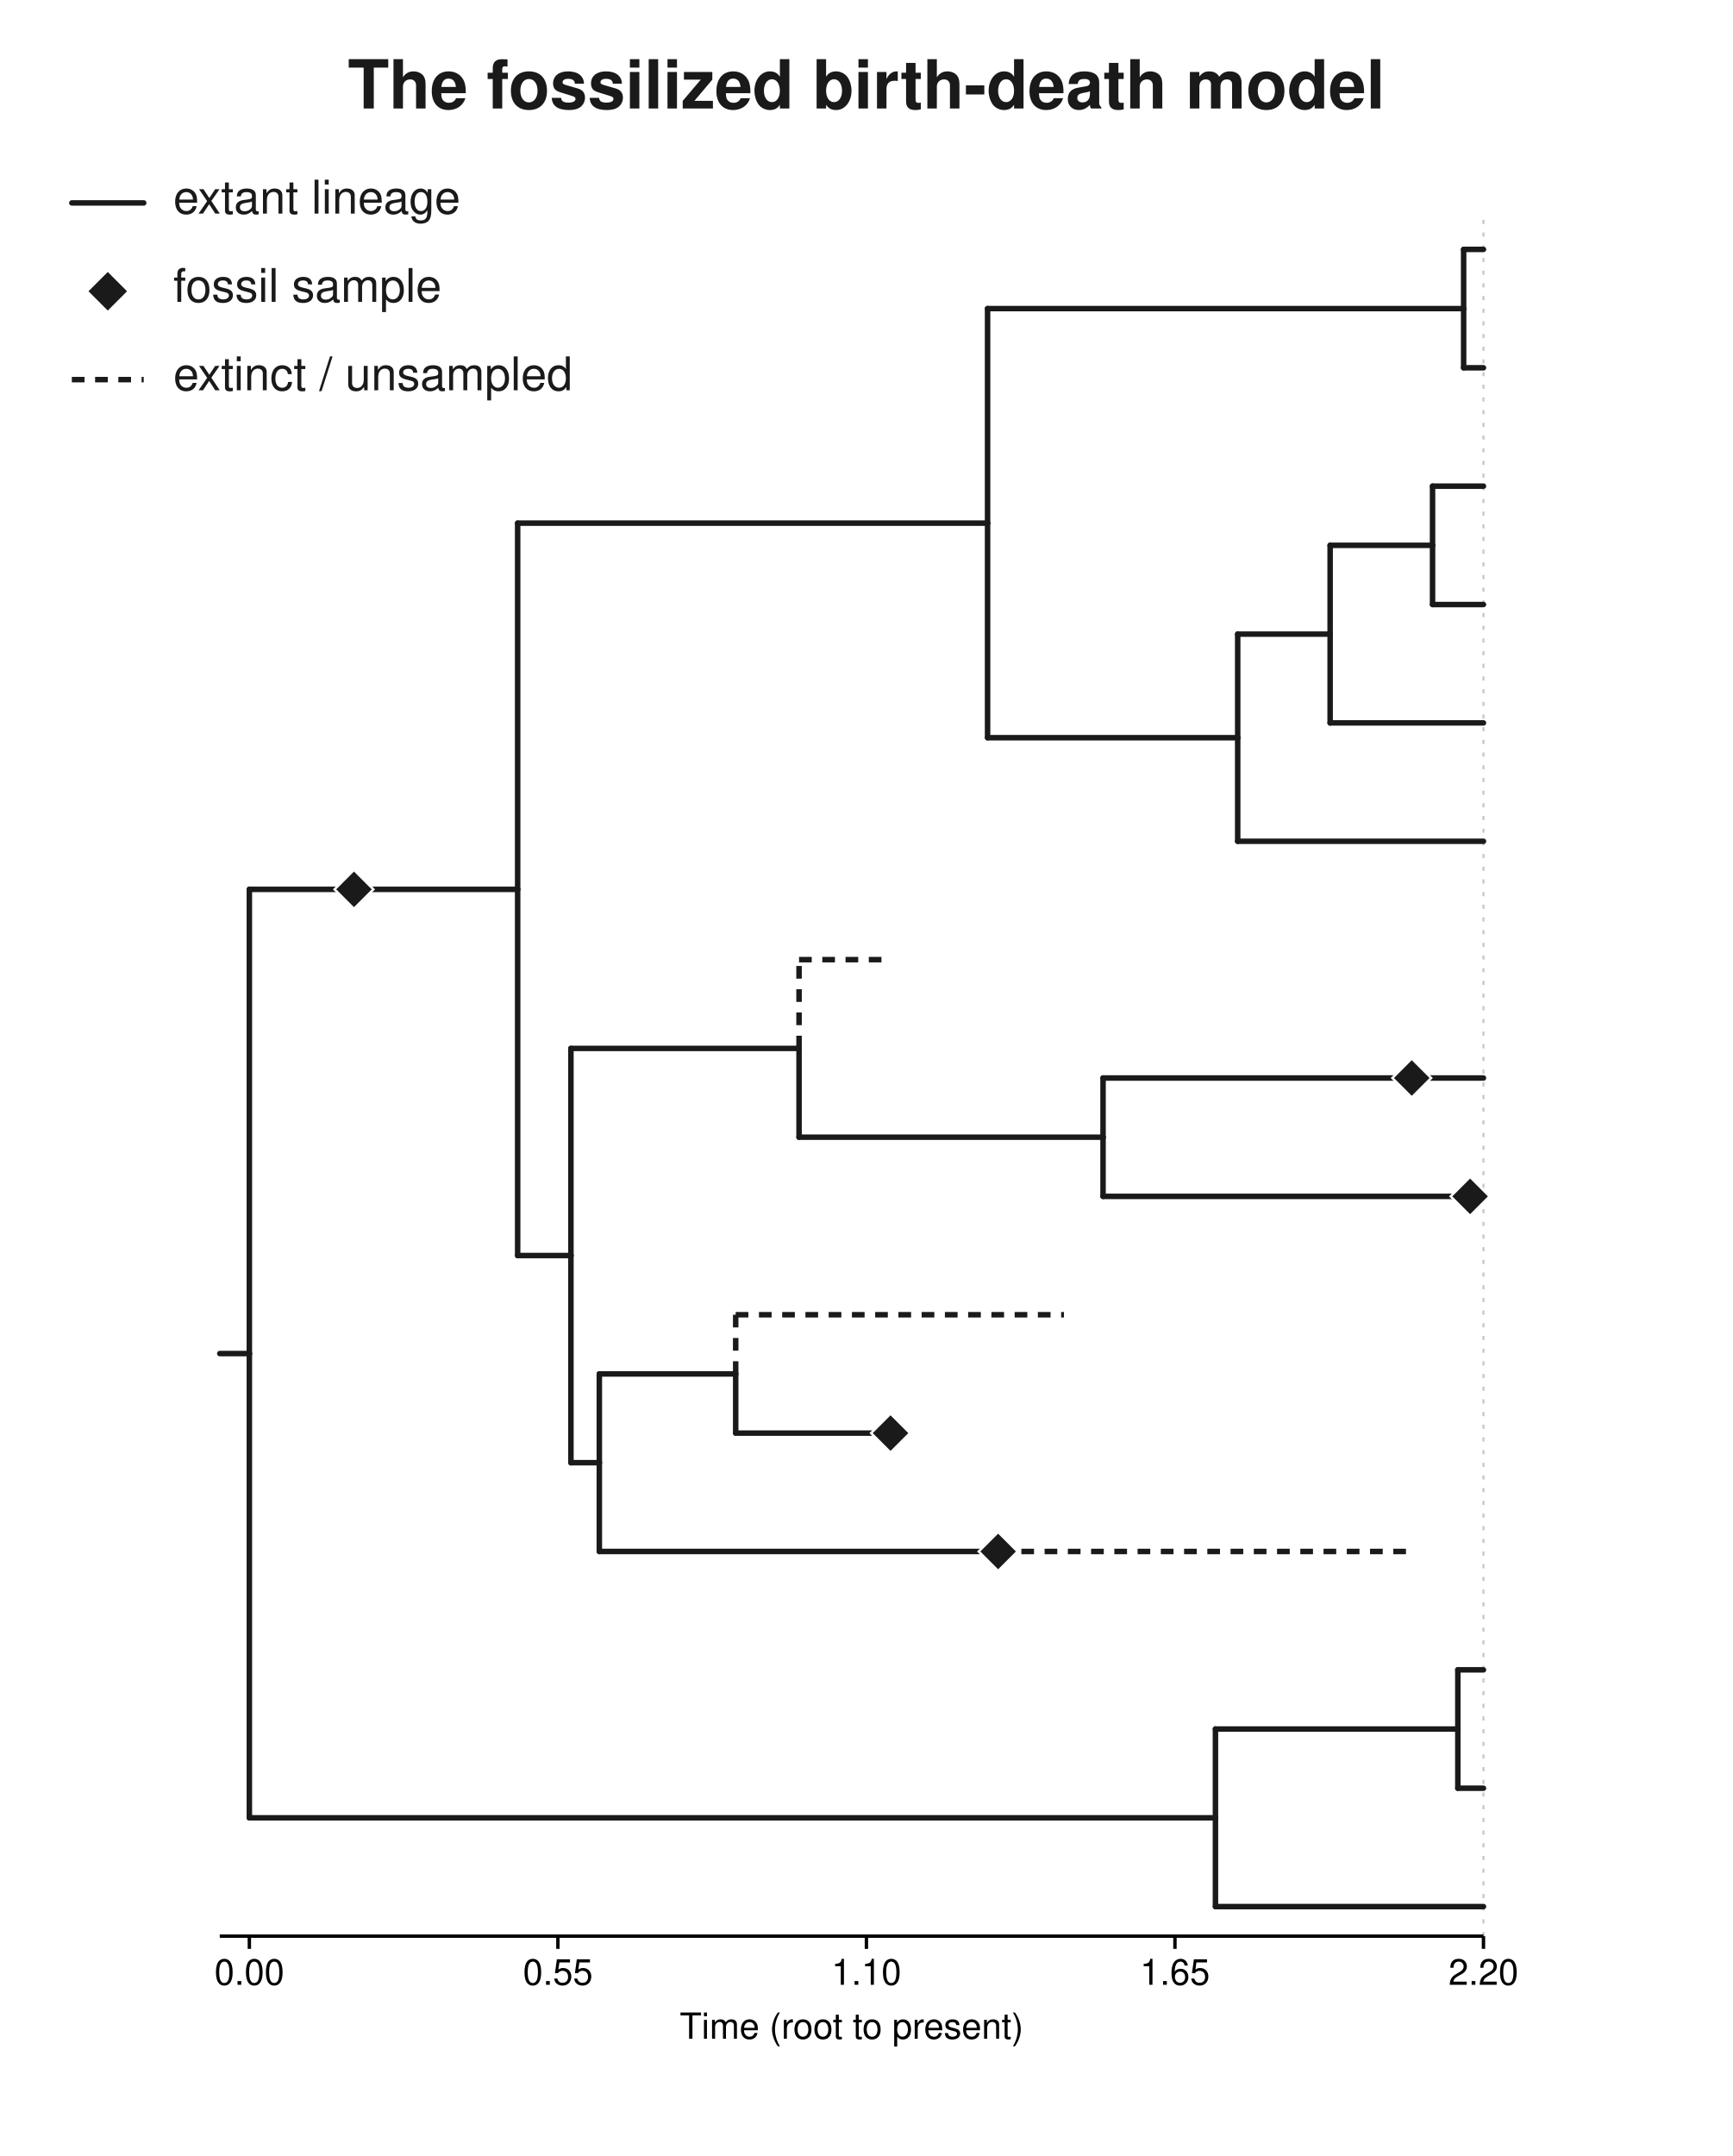
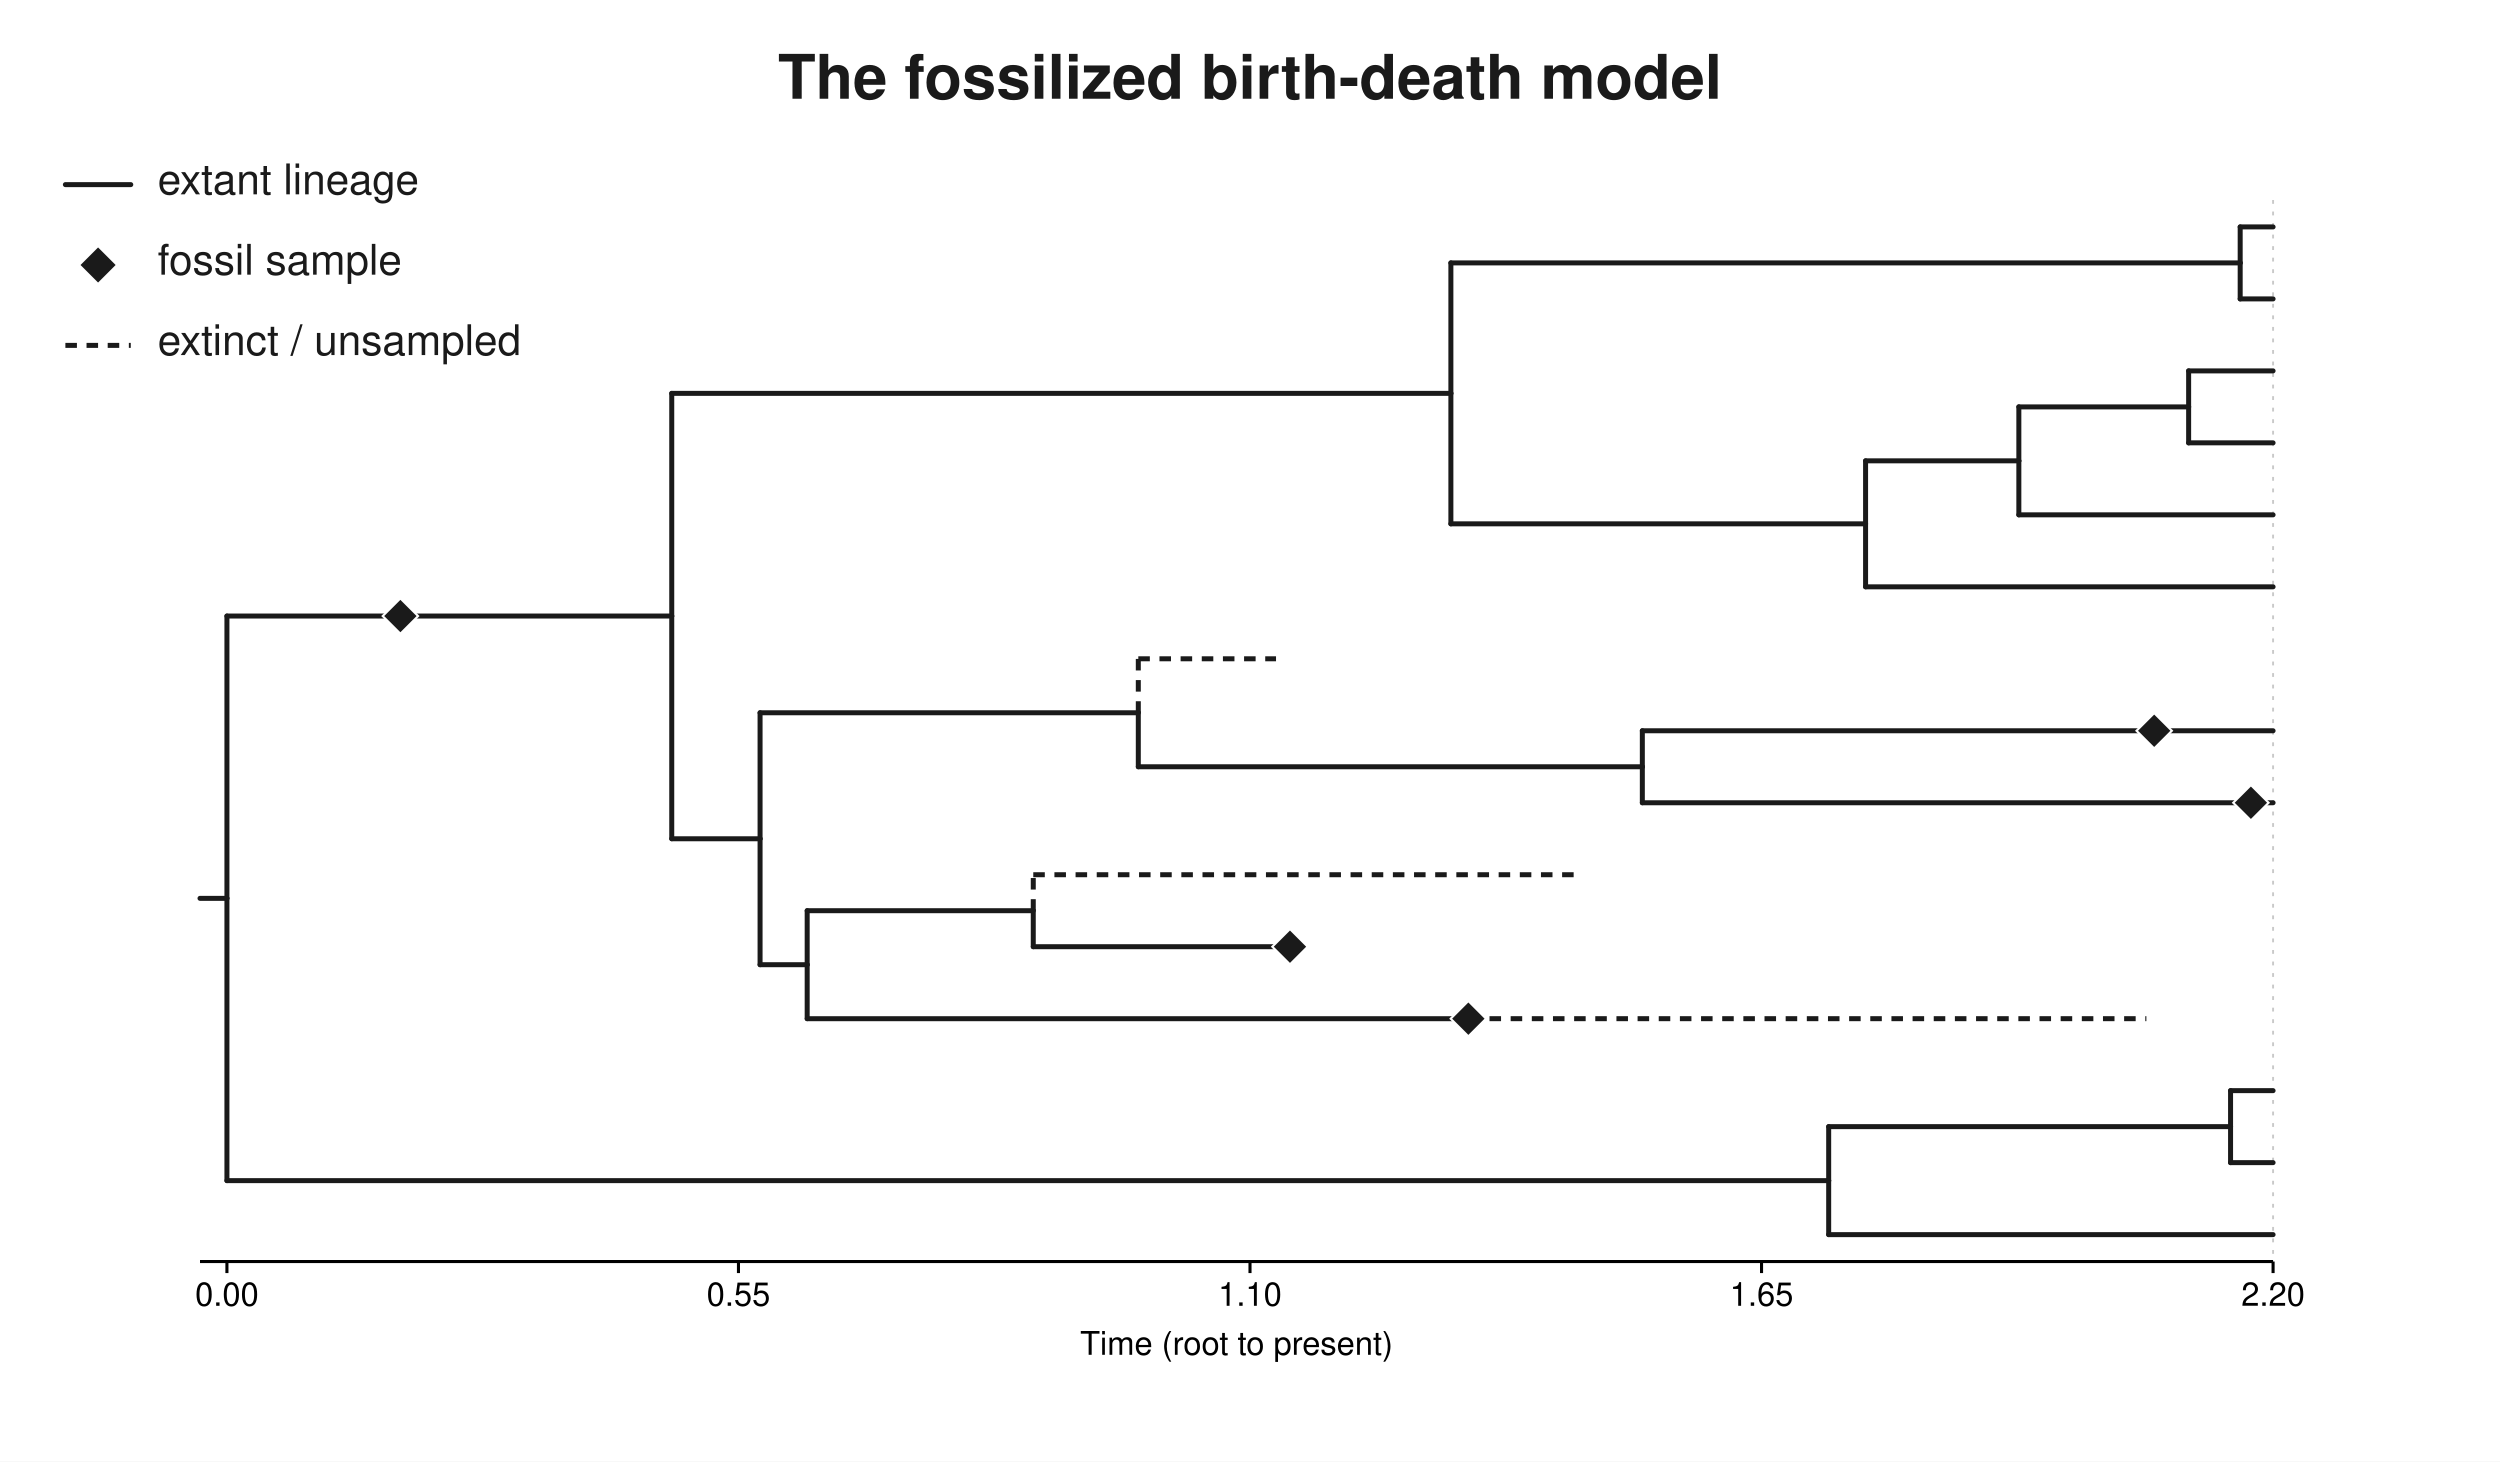
- <svg xmlns="http://www.w3.org/2000/svg" width="820" height="1020" viewBox="-410.0 -510.0 820 1020">
+ <svg xmlns="http://www.w3.org/2000/svg" width="1300" height="760" viewBox="-650.0 -380.0 1300 760">
  <defs>
</defs>
-   <rect x="-410.0" y="-510.0" width="820" height="1020" fill="white" />
-   <path d="M292.0,-406.0 L292.0,406.0" stroke="#c9c9c9" stroke-width="1.0" stroke-dasharray="2,4" />
-   <path d="M282.612,-392.0 L292.0,-392.0" stroke="#1a1a1a" stroke-width="2.6" stroke-linecap="round" />
-   <path d="M282.612,-336.0 L292.0,-336.0" stroke="#1a1a1a" stroke-width="2.6" stroke-linecap="round" />
-   <path d="M57.334,-364.0 L282.612,-364.0" stroke="#1a1a1a" stroke-width="2.6" stroke-linecap="round" />
-   <path d="M282.612,-364.0 L282.612,-392.0" stroke="#1a1a1a" stroke-width="2.6" stroke-linecap="round" />
-   <path d="M282.612,-364.0 L282.612,-336.0" stroke="#1a1a1a" stroke-width="2.6" stroke-linecap="round" />
-   <path d="M267.9,-280.0 L292.0,-280.0" stroke="#1a1a1a" stroke-width="2.6" stroke-linecap="round" />
-   <path d="M267.9,-224.0 L292.0,-224.0" stroke="#1a1a1a" stroke-width="2.6" stroke-linecap="round" />
-   <path d="M219.438,-252.0 L267.9,-252.0" stroke="#1a1a1a" stroke-width="2.6" stroke-linecap="round" />
-   <path d="M267.9,-252.0 L267.9,-280.0" stroke="#1a1a1a" stroke-width="2.6" stroke-linecap="round" />
-   <path d="M267.9,-252.0 L267.9,-224.0" stroke="#1a1a1a" stroke-width="2.6" stroke-linecap="round" />
-   <path d="M219.438,-168.0 L292.0,-168.0" stroke="#1a1a1a" stroke-width="2.6" stroke-linecap="round" />
-   <path d="M175.694,-210.0 L219.438,-210.0" stroke="#1a1a1a" stroke-width="2.6" stroke-linecap="round" />
-   <path d="M219.438,-210.0 L219.438,-252.0" stroke="#1a1a1a" stroke-width="2.6" stroke-linecap="round" />
-   <path d="M219.438,-210.0 L219.438,-168.0" stroke="#1a1a1a" stroke-width="2.6" stroke-linecap="round" />
-   <path d="M175.694,-112.0 L292.0,-112.0" stroke="#1a1a1a" stroke-width="2.6" stroke-linecap="round" />
-   <path d="M57.334,-161.0 L175.694,-161.0" stroke="#1a1a1a" stroke-width="2.6" stroke-linecap="round" />
-   <path d="M175.694,-161.0 L175.694,-210.0" stroke="#1a1a1a" stroke-width="2.6" stroke-linecap="round" />
-   <path d="M175.694,-161.0 L175.694,-112.0" stroke="#1a1a1a" stroke-width="2.6" stroke-linecap="round" />
-   <path d="M-165.042,-262.5 L57.334,-262.5" stroke="#1a1a1a" stroke-width="2.6" stroke-linecap="round" />
-   <path d="M57.334,-262.5 L57.334,-364.0" stroke="#1a1a1a" stroke-width="2.6" stroke-linecap="round" />
-   <path d="M57.334,-262.5 L57.334,-161.0" stroke="#1a1a1a" stroke-width="2.6" stroke-linecap="round" />
-   <path d="M-31.879,-56.0 L7.428,-56.0" stroke="#1a1a1a" stroke-width="2.6" stroke-dasharray="6,5" stroke-linecap="butt" />
-   <path d="M258.067,0.0 L292.0,0.0" stroke="#1a1a1a" stroke-width="2.6" stroke-linecap="round" />
-   <path d="M111.978,0.0 L258.067,0.0" stroke="#1a1a1a" stroke-width="2.6" stroke-linecap="round" />
-   <path d="M258.067,0.0 L258.067,0.0" stroke="#1a1a1a" stroke-width="2.6" stroke-linecap="round" />
-   <path d="M285.671,56.0 L292.0,56.0" stroke="#1a1a1a" stroke-width="2.6" stroke-linecap="round" />
-   <path d="M111.978,56.0 L285.671,56.0" stroke="#1a1a1a" stroke-width="2.6" stroke-linecap="round" />
-   <path d="M285.671,56.0 L285.671,56.0" stroke="#1a1a1a" stroke-width="2.6" stroke-linecap="round" />
-   <path d="M-31.879,28.0 L111.978,28.0" stroke="#1a1a1a" stroke-width="2.6" stroke-linecap="round" />
-   <path d="M111.978,28.0 L111.978,0.0" stroke="#1a1a1a" stroke-width="2.6" stroke-linecap="round" />
-   <path d="M111.978,28.0 L111.978,56.0" stroke="#1a1a1a" stroke-width="2.6" stroke-linecap="round" />
-   <path d="M-139.833,-14.0 L-31.879,-14.0" stroke="#1a1a1a" stroke-width="2.6" stroke-linecap="round" />
-   <path d="M-31.879,-14.0 L-31.879,-56.0" stroke="#1a1a1a" stroke-width="2.6" stroke-dasharray="6,5" stroke-linecap="butt" />
-   <path d="M-31.879,-14.0 L-31.879,28.0" stroke="#1a1a1a" stroke-width="2.6" stroke-linecap="round" />
-   <path d="M-61.859,112.0 L93.486,112.0" stroke="#1a1a1a" stroke-width="2.6" stroke-dasharray="6,5" stroke-linecap="butt" />
-   <path d="M-61.859,168.0 L11.41,168.0" stroke="#1a1a1a" stroke-width="2.6" stroke-linecap="round" />
-   <path d="M-126.387,140.0 L-61.859,140.0" stroke="#1a1a1a" stroke-width="2.6" stroke-linecap="round" />
-   <path d="M-61.859,140.0 L-61.859,112.0" stroke="#1a1a1a" stroke-width="2.6" stroke-dasharray="6,5" stroke-linecap="butt" />
-   <path d="M-61.859,140.0 L-61.859,168.0" stroke="#1a1a1a" stroke-width="2.6" stroke-linecap="round" />
-   <path d="M62.322,224.0 L255.839,224.0" stroke="#1a1a1a" stroke-width="2.6" stroke-dasharray="6,5" stroke-linecap="butt" />
-   <path d="M-126.387,224.0 L62.322,224.0" stroke="#1a1a1a" stroke-width="2.6" stroke-linecap="round" />
-   <path d="M62.322,224.0 L62.322,224.0" stroke="#1a1a1a" stroke-width="2.6" stroke-dasharray="6,5" stroke-linecap="butt" />
-   <path d="M-139.833,182.0 L-126.387,182.0" stroke="#1a1a1a" stroke-width="2.6" stroke-linecap="round" />
-   <path d="M-126.387,182.0 L-126.387,140.0" stroke="#1a1a1a" stroke-width="2.6" stroke-linecap="round" />
-   <path d="M-126.387,182.0 L-126.387,224.0" stroke="#1a1a1a" stroke-width="2.6" stroke-linecap="round" />
-   <path d="M-165.042,84.0 L-139.833,84.0" stroke="#1a1a1a" stroke-width="2.6" stroke-linecap="round" />
-   <path d="M-139.833,84.0 L-139.833,-14.0" stroke="#1a1a1a" stroke-width="2.6" stroke-linecap="round" />
-   <path d="M-139.833,84.0 L-139.833,182.0" stroke="#1a1a1a" stroke-width="2.6" stroke-linecap="round" />
-   <path d="M-242.493,-89.25 L-165.042,-89.25" stroke="#1a1a1a" stroke-width="2.6" stroke-linecap="round" />
-   <path d="M-165.042,-89.25 L-165.042,-262.5" stroke="#1a1a1a" stroke-width="2.6" stroke-linecap="round" />
-   <path d="M-165.042,-89.25 L-165.042,84.0" stroke="#1a1a1a" stroke-width="2.6" stroke-linecap="round" />
-   <path d="M-292.0,-89.25 L-242.493,-89.25" stroke="#1a1a1a" stroke-width="2.6" stroke-linecap="round" />
-   <path d="M-242.493,-89.25 L-242.493,-89.25" stroke="#1a1a1a" stroke-width="2.6" stroke-linecap="round" />
-   <path d="M279.866,280.0 L292.0,280.0" stroke="#1a1a1a" stroke-width="2.6" stroke-linecap="round" />
-   <path d="M279.866,336.0 L292.0,336.0" stroke="#1a1a1a" stroke-width="2.6" stroke-linecap="round" />
-   <path d="M165.163,308.0 L279.866,308.0" stroke="#1a1a1a" stroke-width="2.6" stroke-linecap="round" />
-   <path d="M279.866,308.0 L279.866,280.0" stroke="#1a1a1a" stroke-width="2.6" stroke-linecap="round" />
-   <path d="M279.866,308.0 L279.866,336.0" stroke="#1a1a1a" stroke-width="2.6" stroke-linecap="round" />
-   <path d="M165.163,392.0 L292.0,392.0" stroke="#1a1a1a" stroke-width="2.6" stroke-linecap="round" />
-   <path d="M-292.0,350.0 L165.163,350.0" stroke="#1a1a1a" stroke-width="2.6" stroke-linecap="round" />
-   <path d="M165.163,350.0 L165.163,308.0" stroke="#1a1a1a" stroke-width="2.6" stroke-linecap="round" />
-   <path d="M165.163,350.0 L165.163,392.0" stroke="#1a1a1a" stroke-width="2.6" stroke-linecap="round" />
-   <path d="M-306.0,130.375 L-292.0,130.375" stroke="#1a1a1a" stroke-width="2.6" stroke-linecap="round" />
-   <path d="M-292.0,130.375 L-292.0,-89.25" stroke="#1a1a1a" stroke-width="2.6" stroke-linecap="round" />
-   <path d="M-292.0,130.375 L-292.0,350.0" stroke="#1a1a1a" stroke-width="2.6" stroke-linecap="round" />
-   <rect x="-248.993" y="-95.75" width="13.0" height="13.0" transform="rotate(45.0,-242.4928,-89.25)" fill="#1a1a1a" opacity="1.0" stroke="#ffffff" stroke-width="1.1" />
-   <rect x="55.822" y="217.5" width="13.0" height="13.0" transform="rotate(45.0,62.32193,224.0)" fill="#1a1a1a" opacity="1.0" stroke="#ffffff" stroke-width="1.1" />
-   <rect x="251.567" y="-6.5" width="13.0" height="13.0" transform="rotate(45.0,258.0674,0.0)" fill="#1a1a1a" opacity="1.0" stroke="#ffffff" stroke-width="1.1" />
-   <rect x="279.171" y="49.5" width="13.0" height="13.0" transform="rotate(45.0,285.6706,56.0)" fill="#1a1a1a" opacity="1.0" stroke="#ffffff" stroke-width="1.1" />
-   <rect x="4.91" y="161.5" width="13.0" height="13.0" transform="rotate(45.0,11.40994,168.0)" fill="#1a1a1a" opacity="1.0" stroke="#ffffff" stroke-width="1.1" />
-   <path d="M-306.0,406.0 L292.0,406.0" stroke="black" stroke-width="1.6" />
-   <path d="M-292.0,406.0 L-292.0,412.0" stroke="black" stroke-width="1.6" />
-   <text x="-292.0" y="429.0" font-size="17" text-anchor="middle" font-family="Helvetica">0.00</text>
-   <path d="M-146.0,406.0 L-146.0,412.0" stroke="black" stroke-width="1.6" />
-   <text x="-146.0" y="429.0" font-size="17" text-anchor="middle" font-family="Helvetica">0.55</text>
-   <path d="M0.0,406.0 L0.0,412.0" stroke="black" stroke-width="1.6" />
-   <text x="0.0" y="429.0" font-size="17" text-anchor="middle" font-family="Helvetica">1.10</text>
-   <path d="M146,406.0 L146,412.0" stroke="black" stroke-width="1.6" />
-   <text x="146" y="429.0" font-size="17" text-anchor="middle" font-family="Helvetica">1.65</text>
-   <path d="M292.0,406.0 L292.0,412.0" stroke="black" stroke-width="1.6" />
-   <text x="292.0" y="429.0" font-size="17" text-anchor="middle" font-family="Helvetica">2.20</text>
-   <text x="-7.0" y="454.5" font-size="17" text-anchor="middle" font-family="Helvetica">Time (root to present)</text>
-   <text x="0" y="-466.0" font-size="32" font-weight="bold" font-family="Helvetica" text-anchor="middle" dominant-baseline="central" fill="#1a1a1a">The fossilized birth-death model</text>
-   <path d="M-376.0,-414.0 L-342.0,-414.0" stroke="#1a1a1a" stroke-width="2.6" stroke-linecap="round" />
-   <text x="-328.0" y="-414.0" font-size="22" font-family="Helvetica" text-anchor="start" dominant-baseline="central" fill="#1a1a1a">extant lineage</text>
-   <rect x="-366.0" y="-379.2" width="14.0" height="14.0" transform="rotate(45.0,-359.0,-372.2)" fill="#1a1a1a" opacity="1.0" stroke="#ffffff" stroke-width="1.1" />
-   <text x="-328.0" y="-372.2" font-size="22" font-family="Helvetica" text-anchor="start" dominant-baseline="central" fill="#1a1a1a">fossil sample</text>
-   <path d="M-376.0,-330.4 L-342.0,-330.4" stroke="#1a1a1a" stroke-width="2.6" stroke-dasharray="6,5" stroke-linecap="butt" />
-   <text x="-328.0" y="-330.4" font-size="22" font-family="Helvetica" text-anchor="start" dominant-baseline="central" fill="#1a1a1a">extinct / unsampled</text>
+   <rect x="-650.0" y="-380.0" width="1300" height="760" fill="white" />
+   <path d="M532.0,-276.0 L532.0,276.0" stroke="#c9c9c9" stroke-width="1.0" stroke-dasharray="2,4" />
+   <path d="M514.896,-262.0 L532.0,-262.0" stroke="#1a1a1a" stroke-width="2.6" stroke-linecap="round" />
+   <path d="M514.896,-224.571 L532.0,-224.571" stroke="#1a1a1a" stroke-width="2.6" stroke-linecap="round" />
+   <path d="M104.457,-243.286 L514.896,-243.286" stroke="#1a1a1a" stroke-width="2.6" stroke-linecap="round" />
+   <path d="M514.896,-243.286 L514.896,-262.0" stroke="#1a1a1a" stroke-width="2.6" stroke-linecap="round" />
+   <path d="M514.896,-243.286 L514.896,-224.571" stroke="#1a1a1a" stroke-width="2.6" stroke-linecap="round" />
+   <path d="M488.092,-187.143 L532.0,-187.143" stroke="#1a1a1a" stroke-width="2.6" stroke-linecap="round" />
+   <path d="M488.092,-149.714 L532.0,-149.714" stroke="#1a1a1a" stroke-width="2.6" stroke-linecap="round" />
+   <path d="M399.798,-168.429 L488.092,-168.429" stroke="#1a1a1a" stroke-width="2.6" stroke-linecap="round" />
+   <path d="M488.092,-168.429 L488.092,-187.143" stroke="#1a1a1a" stroke-width="2.6" stroke-linecap="round" />
+   <path d="M488.092,-168.429 L488.092,-149.714" stroke="#1a1a1a" stroke-width="2.6" stroke-linecap="round" />
+   <path d="M399.798,-112.286 L532.0,-112.286" stroke="#1a1a1a" stroke-width="2.6" stroke-linecap="round" />
+   <path d="M320.1,-140.357 L399.798,-140.357" stroke="#1a1a1a" stroke-width="2.6" stroke-linecap="round" />
+   <path d="M399.798,-140.357 L399.798,-168.429" stroke="#1a1a1a" stroke-width="2.6" stroke-linecap="round" />
+   <path d="M399.798,-140.357 L399.798,-112.286" stroke="#1a1a1a" stroke-width="2.6" stroke-linecap="round" />
+   <path d="M320.1,-74.857 L532.0,-74.857" stroke="#1a1a1a" stroke-width="2.6" stroke-linecap="round" />
+   <path d="M104.457,-107.607 L320.1,-107.607" stroke="#1a1a1a" stroke-width="2.6" stroke-linecap="round" />
+   <path d="M320.1,-107.607 L320.1,-140.357" stroke="#1a1a1a" stroke-width="2.6" stroke-linecap="round" />
+   <path d="M320.1,-107.607 L320.1,-74.857" stroke="#1a1a1a" stroke-width="2.6" stroke-linecap="round" />
+   <path d="M-300.694,-175.446 L104.457,-175.446" stroke="#1a1a1a" stroke-width="2.6" stroke-linecap="round" />
+   <path d="M104.457,-175.446 L104.457,-243.286" stroke="#1a1a1a" stroke-width="2.6" stroke-linecap="round" />
+   <path d="M104.457,-175.446 L104.457,-107.607" stroke="#1a1a1a" stroke-width="2.6" stroke-linecap="round" />
+   <path d="M-58.081,-37.429 L13.534,-37.429" stroke="#1a1a1a" stroke-width="2.6" stroke-dasharray="6,5" stroke-linecap="butt" />
+   <path d="M470.178,0.0 L532.0,0.0" stroke="#1a1a1a" stroke-width="2.6" stroke-linecap="round" />
+   <path d="M204.014,0.0 L470.178,0.0" stroke="#1a1a1a" stroke-width="2.6" stroke-linecap="round" />
+   <path d="M470.178,0.0 L470.178,0.0" stroke="#1a1a1a" stroke-width="2.6" stroke-linecap="round" />
+   <path d="M520.468,37.429 L532.0,37.429" stroke="#1a1a1a" stroke-width="2.6" stroke-linecap="round" />
+   <path d="M204.014,37.429 L520.468,37.429" stroke="#1a1a1a" stroke-width="2.6" stroke-linecap="round" />
+   <path d="M520.468,37.429 L520.468,37.429" stroke="#1a1a1a" stroke-width="2.6" stroke-linecap="round" />
+   <path d="M-58.081,18.714 L204.014,18.714" stroke="#1a1a1a" stroke-width="2.6" stroke-linecap="round" />
+   <path d="M204.014,18.714 L204.014,0.0" stroke="#1a1a1a" stroke-width="2.6" stroke-linecap="round" />
+   <path d="M204.014,18.714 L204.014,37.429" stroke="#1a1a1a" stroke-width="2.6" stroke-linecap="round" />
+   <path d="M-254.764,-9.357 L-58.081,-9.357" stroke="#1a1a1a" stroke-width="2.6" stroke-linecap="round" />
+   <path d="M-58.081,-9.357 L-58.081,-37.429" stroke="#1a1a1a" stroke-width="2.6" stroke-dasharray="6,5" stroke-linecap="butt" />
+   <path d="M-58.081,-9.357 L-58.081,18.714" stroke="#1a1a1a" stroke-width="2.6" stroke-linecap="round" />
+   <path d="M-112.702,74.857 L170.325,74.857" stroke="#1a1a1a" stroke-width="2.6" stroke-dasharray="6,5" stroke-linecap="butt" />
+   <path d="M-112.702,112.286 L20.788,112.286" stroke="#1a1a1a" stroke-width="2.6" stroke-linecap="round" />
+   <path d="M-230.266,93.571 L-112.702,93.571" stroke="#1a1a1a" stroke-width="2.6" stroke-linecap="round" />
+   <path d="M-112.702,93.571 L-112.702,74.857" stroke="#1a1a1a" stroke-width="2.6" stroke-dasharray="6,5" stroke-linecap="butt" />
+   <path d="M-112.702,93.571 L-112.702,112.286" stroke="#1a1a1a" stroke-width="2.6" stroke-linecap="round" />
+   <path d="M113.545,149.714 L466.118,149.714" stroke="#1a1a1a" stroke-width="2.6" stroke-dasharray="6,5" stroke-linecap="butt" />
+   <path d="M-230.266,149.714 L113.545,149.714" stroke="#1a1a1a" stroke-width="2.6" stroke-linecap="round" />
+   <path d="M113.545,149.714 L113.545,149.714" stroke="#1a1a1a" stroke-width="2.6" stroke-dasharray="6,5" stroke-linecap="butt" />
+   <path d="M-254.764,121.643 L-230.266,121.643" stroke="#1a1a1a" stroke-width="2.6" stroke-linecap="round" />
+   <path d="M-230.266,121.643 L-230.266,93.571" stroke="#1a1a1a" stroke-width="2.6" stroke-linecap="round" />
+   <path d="M-230.266,121.643 L-230.266,149.714" stroke="#1a1a1a" stroke-width="2.6" stroke-linecap="round" />
+   <path d="M-300.694,56.143 L-254.764,56.143" stroke="#1a1a1a" stroke-width="2.6" stroke-linecap="round" />
+   <path d="M-254.764,56.143 L-254.764,-9.357" stroke="#1a1a1a" stroke-width="2.6" stroke-linecap="round" />
+   <path d="M-254.764,56.143 L-254.764,121.643" stroke="#1a1a1a" stroke-width="2.6" stroke-linecap="round" />
+   <path d="M-441.802,-59.652 L-300.694,-59.652" stroke="#1a1a1a" stroke-width="2.6" stroke-linecap="round" />
+   <path d="M-300.694,-59.652 L-300.694,-175.446" stroke="#1a1a1a" stroke-width="2.6" stroke-linecap="round" />
+   <path d="M-300.694,-59.652 L-300.694,56.143" stroke="#1a1a1a" stroke-width="2.6" stroke-linecap="round" />
+   <path d="M-532.0,-59.652 L-441.802,-59.652" stroke="#1a1a1a" stroke-width="2.6" stroke-linecap="round" />
+   <path d="M-441.802,-59.652 L-441.802,-59.652" stroke="#1a1a1a" stroke-width="2.6" stroke-linecap="round" />
+   <path d="M509.893,187.143 L532.0,187.143" stroke="#1a1a1a" stroke-width="2.6" stroke-linecap="round" />
+   <path d="M509.893,224.571 L532.0,224.571" stroke="#1a1a1a" stroke-width="2.6" stroke-linecap="round" />
+   <path d="M300.913,205.857 L509.893,205.857" stroke="#1a1a1a" stroke-width="2.6" stroke-linecap="round" />
+   <path d="M509.893,205.857 L509.893,187.143" stroke="#1a1a1a" stroke-width="2.6" stroke-linecap="round" />
+   <path d="M509.893,205.857 L509.893,224.571" stroke="#1a1a1a" stroke-width="2.6" stroke-linecap="round" />
+   <path d="M300.913,262.0 L532.0,262.0" stroke="#1a1a1a" stroke-width="2.6" stroke-linecap="round" />
+   <path d="M-532.0,233.929 L300.913,233.929" stroke="#1a1a1a" stroke-width="2.6" stroke-linecap="round" />
+   <path d="M300.913,233.929 L300.913,205.857" stroke="#1a1a1a" stroke-width="2.6" stroke-linecap="round" />
+   <path d="M300.913,233.929 L300.913,262.0" stroke="#1a1a1a" stroke-width="2.6" stroke-linecap="round" />
+   <path d="M-546.0,87.138 L-532.0,87.138" stroke="#1a1a1a" stroke-width="2.6" stroke-linecap="round" />
+   <path d="M-532.0,87.138 L-532.0,-59.652" stroke="#1a1a1a" stroke-width="2.6" stroke-linecap="round" />
+   <path d="M-532.0,87.138 L-532.0,233.929" stroke="#1a1a1a" stroke-width="2.6" stroke-linecap="round" />
+   <rect x="-448.302" y="-66.152" width="13.0" height="13.0" transform="rotate(45.0,-441.8019,-59.65179)" fill="#1a1a1a" opacity="1.0" stroke="#ffffff" stroke-width="1.1" />
+   <rect x="107.045" y="143.214" width="13.0" height="13.0" transform="rotate(45.0,113.5454,149.7143)" fill="#1a1a1a" opacity="1.0" stroke="#ffffff" stroke-width="1.1" />
+   <rect x="463.678" y="-6.5" width="13.0" height="13.0" transform="rotate(45.0,470.1776,0.0)" fill="#1a1a1a" opacity="1.0" stroke="#ffffff" stroke-width="1.1" />
+   <rect x="513.968" y="30.929" width="13.0" height="13.0" transform="rotate(45.0,520.4684,37.42857)" fill="#1a1a1a" opacity="1.0" stroke="#ffffff" stroke-width="1.1" />
+   <rect x="14.288" y="105.786" width="13.0" height="13.0" transform="rotate(45.0,20.78797,112.2857)" fill="#1a1a1a" opacity="1.0" stroke="#ffffff" stroke-width="1.1" />
+   <path d="M-546.0,276.0 L532.0,276.0" stroke="black" stroke-width="1.6" />
+   <path d="M-532.0,276.0 L-532.0,282.0" stroke="black" stroke-width="1.6" />
+   <text x="-532.0" y="299.0" font-size="17" text-anchor="middle" font-family="Helvetica">0.00</text>
+   <path d="M-266.0,276.0 L-266.0,282.0" stroke="black" stroke-width="1.6" />
+   <text x="-266.0" y="299.0" font-size="17" text-anchor="middle" font-family="Helvetica">0.55</text>
+   <path d="M0.0,276.0 L0.0,282.0" stroke="black" stroke-width="1.6" />
+   <text x="0.0" y="299.0" font-size="17" text-anchor="middle" font-family="Helvetica">1.10</text>
+   <path d="M266,276.0 L266,282.0" stroke="black" stroke-width="1.6" />
+   <text x="266" y="299.0" font-size="17" text-anchor="middle" font-family="Helvetica">1.65</text>
+   <path d="M532.0,276.0 L532.0,282.0" stroke="black" stroke-width="1.6" />
+   <text x="532.0" y="299.0" font-size="17" text-anchor="middle" font-family="Helvetica">2.20</text>
+   <text x="-7.0" y="324.5" font-size="17" text-anchor="middle" font-family="Helvetica">Time (root to present)</text>
+   <text x="0" y="-336.0" font-size="32" font-weight="bold" font-family="Helvetica" text-anchor="middle" dominant-baseline="central" fill="#1a1a1a">The fossilized birth-death model</text>
+   <path d="M-616.0,-284.0 L-582.0,-284.0" stroke="#1a1a1a" stroke-width="2.6" stroke-linecap="round" />
+   <text x="-568.0" y="-284.0" font-size="22" font-family="Helvetica" text-anchor="start" dominant-baseline="central" fill="#1a1a1a">extant lineage</text>
+   <rect x="-606.0" y="-249.2" width="14.0" height="14.0" transform="rotate(45.0,-599.0,-242.2)" fill="#1a1a1a" opacity="1.0" stroke="#ffffff" stroke-width="1.1" />
+   <text x="-568.0" y="-242.2" font-size="22" font-family="Helvetica" text-anchor="start" dominant-baseline="central" fill="#1a1a1a">fossil sample</text>
+   <path d="M-616.0,-200.4 L-582.0,-200.4" stroke="#1a1a1a" stroke-width="2.6" stroke-dasharray="6,5" stroke-linecap="butt" />
+   <text x="-568.0" y="-200.4" font-size="22" font-family="Helvetica" text-anchor="start" dominant-baseline="central" fill="#1a1a1a">extinct / unsampled</text>
</svg>
